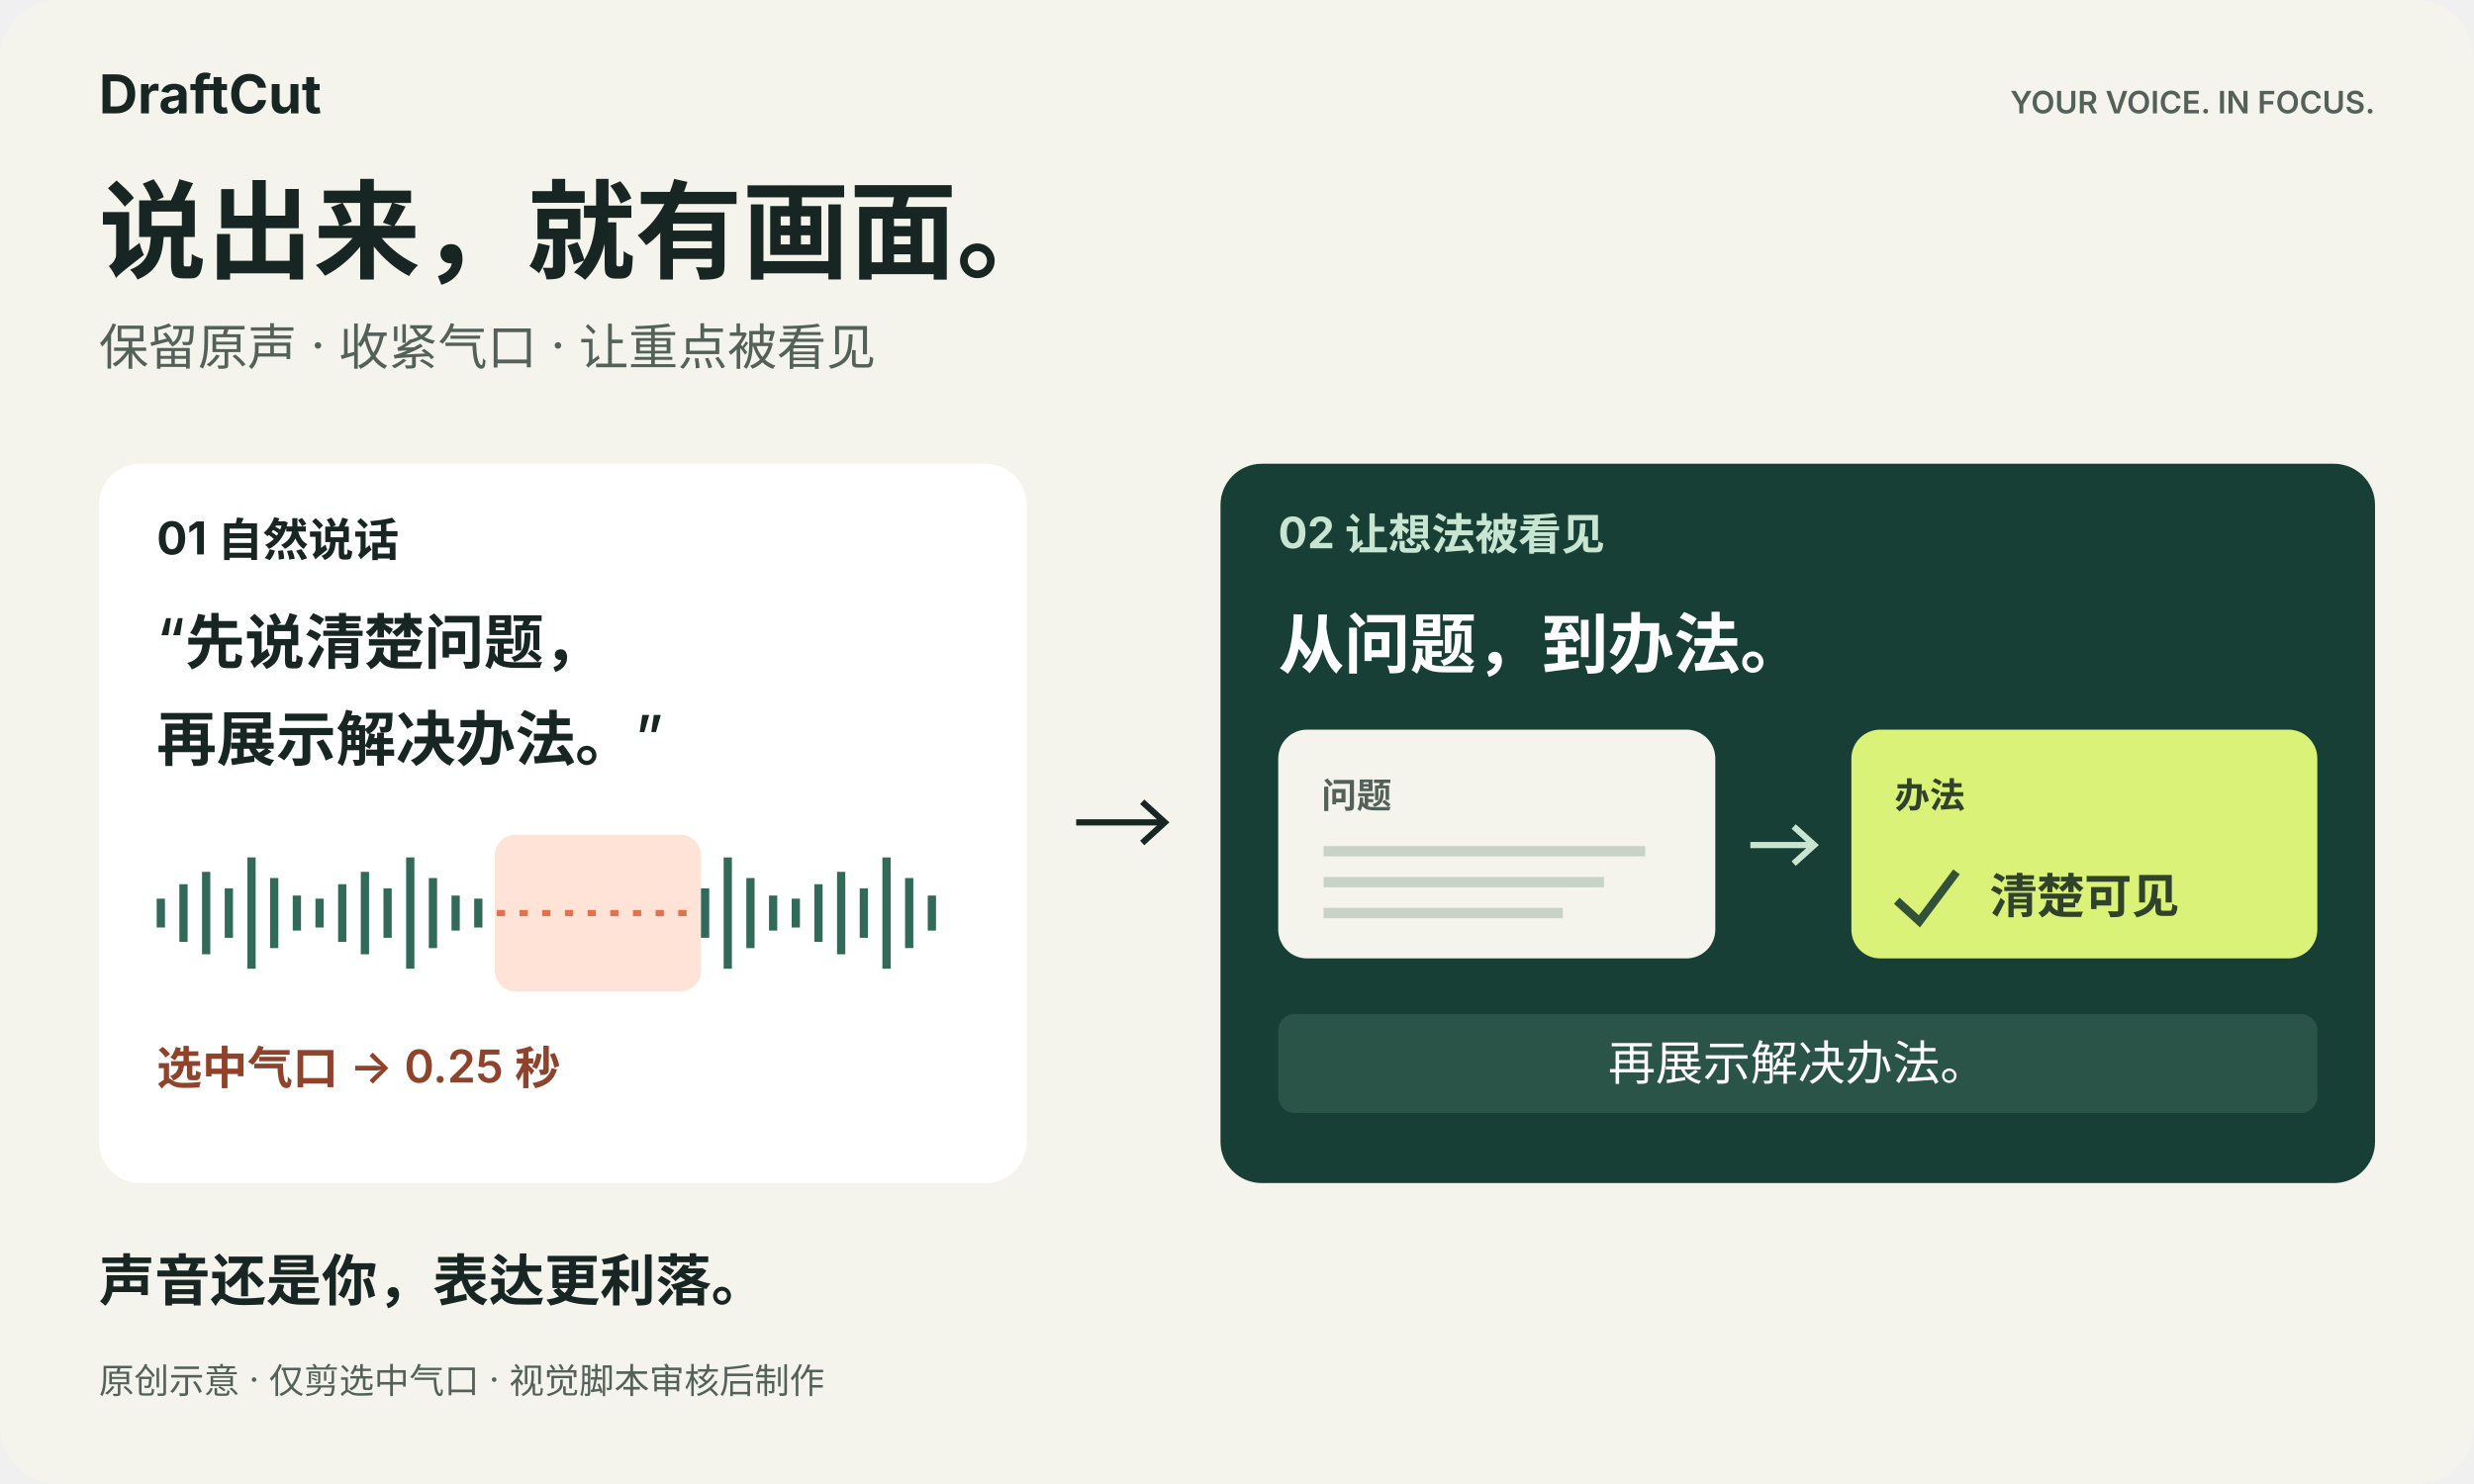
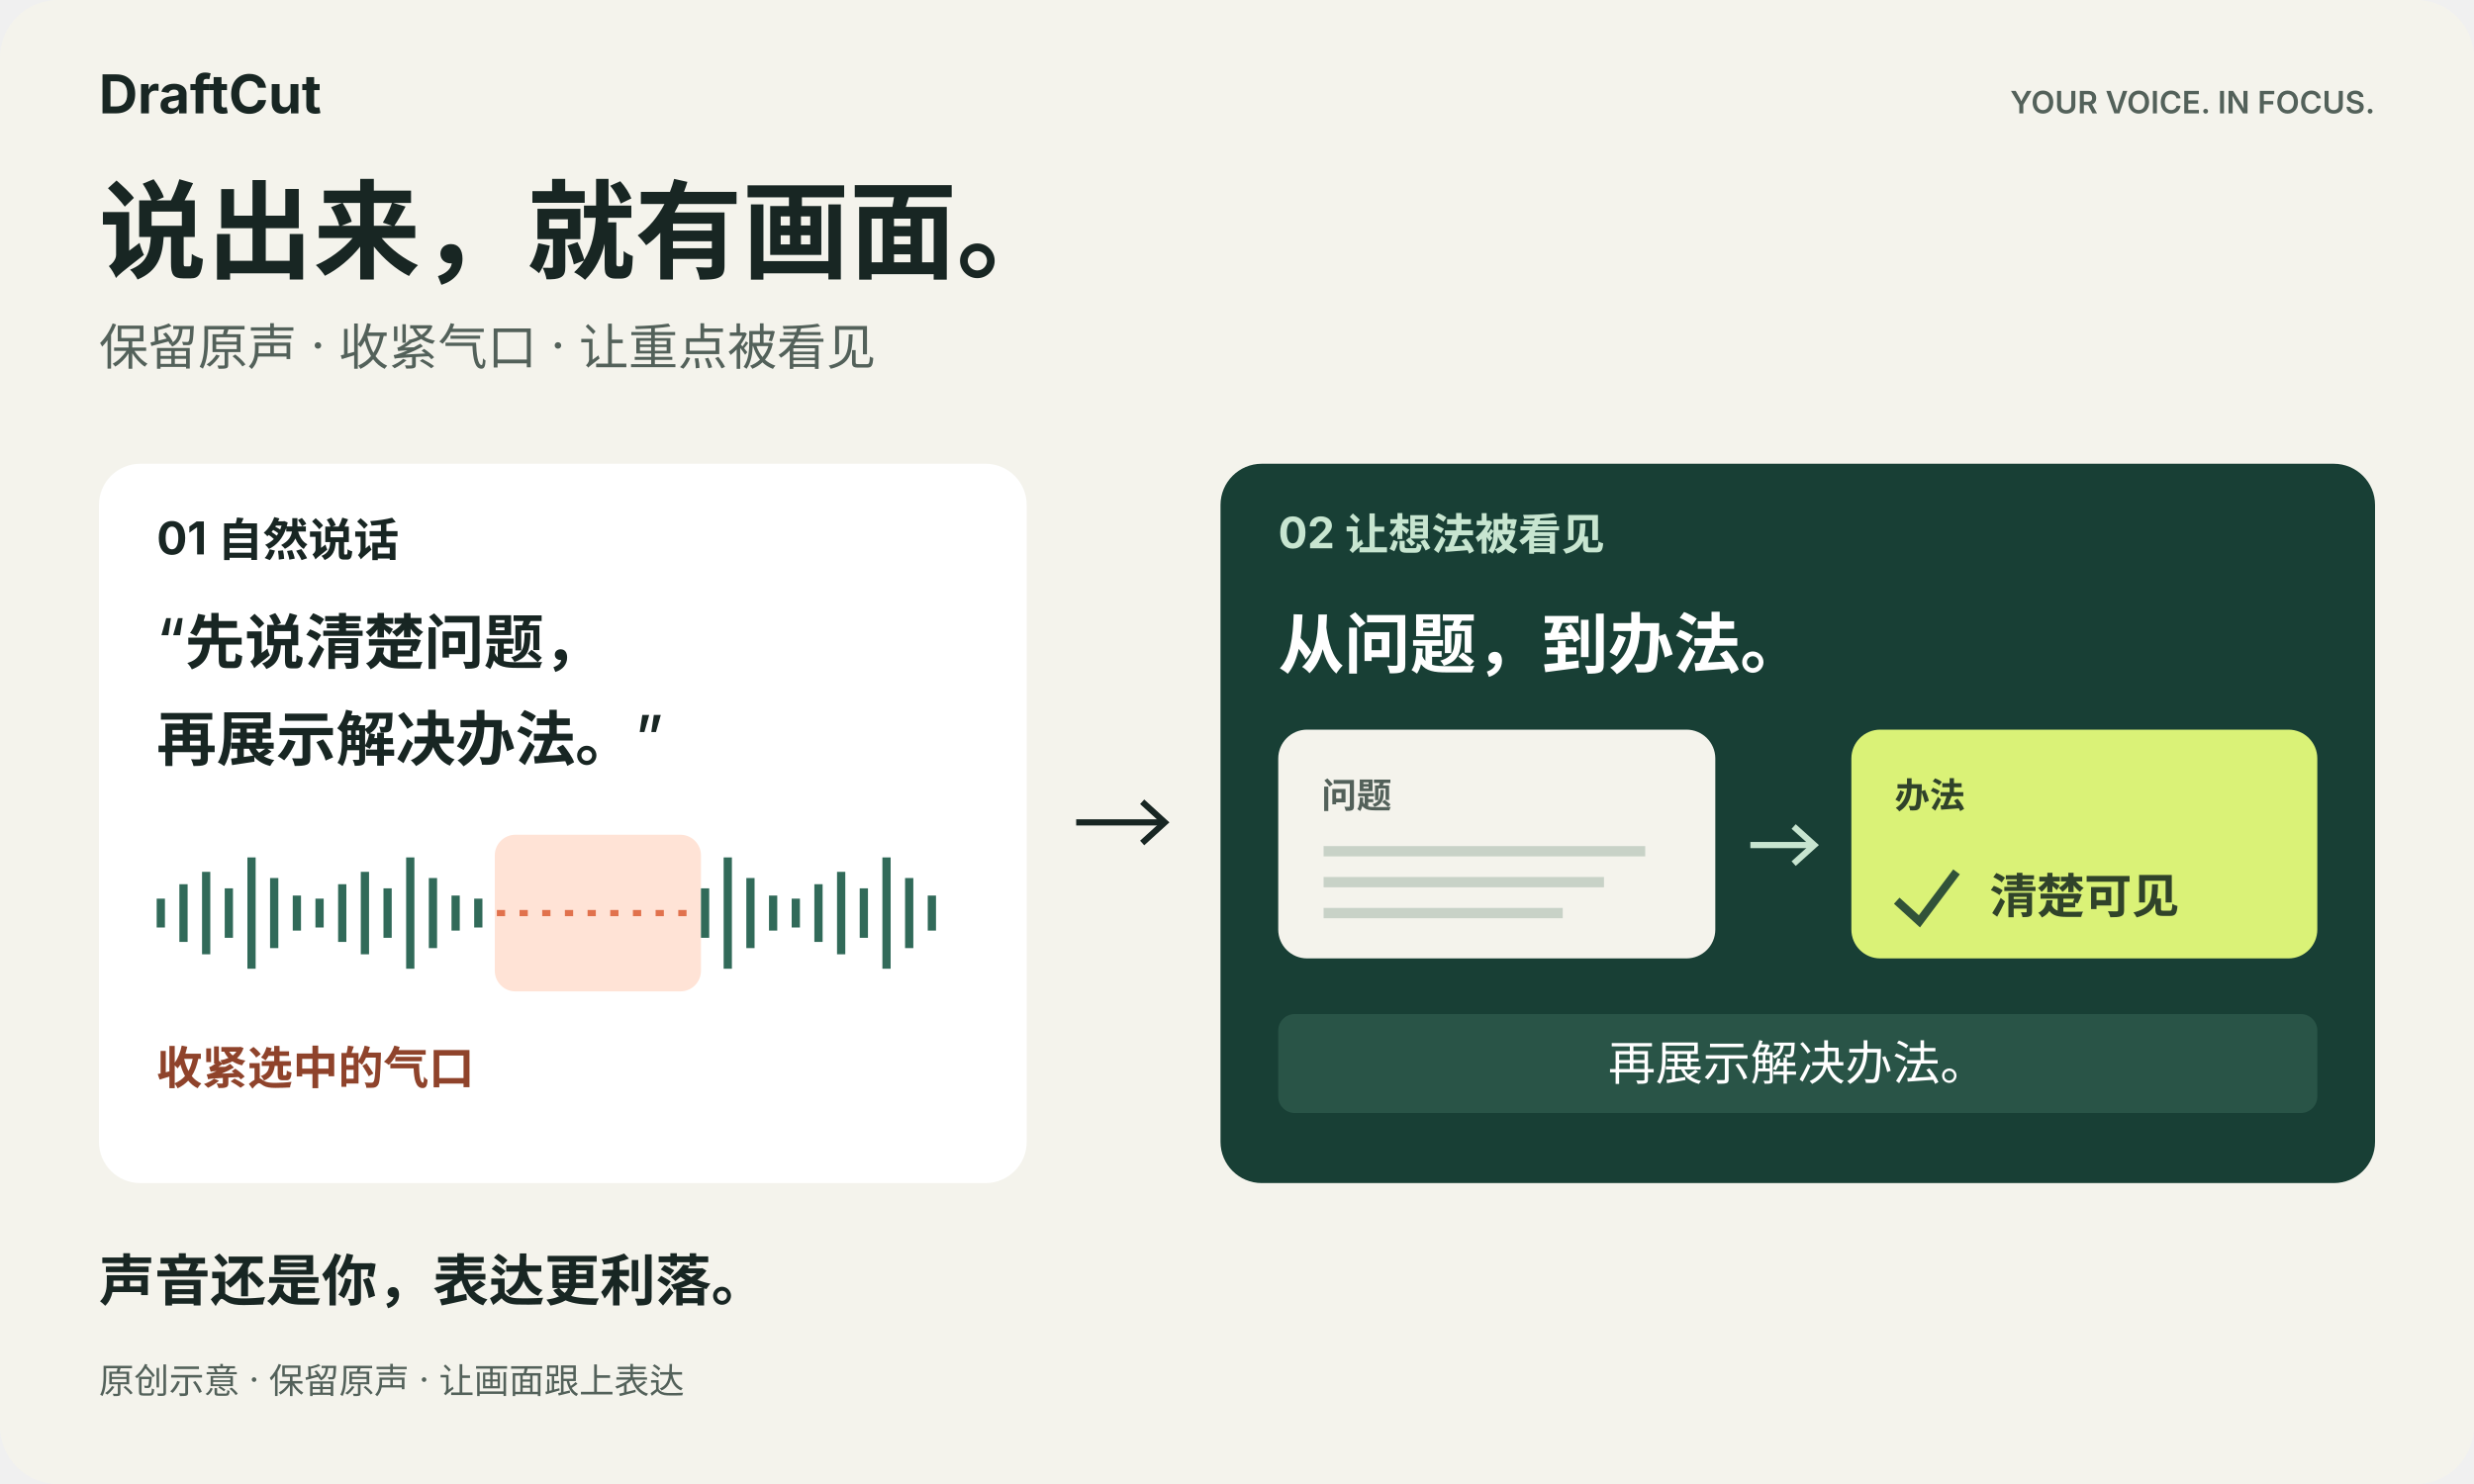
<svg xmlns="http://www.w3.org/2000/svg" width="1200" height="720" viewBox="0 0 1200 720" role="img" aria-labelledby="title desc">
  <g font-family="'Inter', 'PingFang SC', 'Microsoft YaHei', Arial, sans-serif">
    <rect x="0" y="0" width="1200" height="720" rx="28" fill="#F4F3EC" />
    <text x="48" y="55" font-size="26" fill="#182623" font-weight="750">DraftCut</text>
    <text x="1152" y="55" font-size="15" fill="#53615A" font-weight="600" text-anchor="end">YOUR VOICE. IN FOCUS.</text>
    <text x="48" y="131" font-size="52" fill="#182623" font-weight="730">说出来，就有画面。</text>
    <text x="48" y="177" font-size="24" fill="#53615A" font-weight="400">保留原声 · 收紧气口 · 让重点被看见</text>
    <rect x="48" y="225" width="450" height="349" rx="20" fill="#FFFFFF" />
    <text x="76" y="269" font-size="22" fill="#182623" font-weight="650">01   自然说话</text>
    <text x="76" y="321" font-size="29" fill="#182623" font-weight="550">“先说清楚问题，</text>
    <text x="76" y="369" font-size="29" fill="#182623" font-weight="550">再展示解决办法。”</text>
    <rect x="240" y="405" width="100" height="76" rx="10" fill="#FFE3D6" />
    <path d="M78 436.0L78 450.0" stroke="#316A59" stroke-width="4" fill="none" />
    <path d="M89 429.0L89 457.0" stroke="#316A59" stroke-width="4" fill="none" />
    <path d="M100 423.0L100 463.0" stroke="#316A59" stroke-width="4" fill="none" />
    <path d="M111 431.0L111 455.0" stroke="#316A59" stroke-width="4" fill="none" />
    <path d="M122 416.0L122 470.0" stroke="#316A59" stroke-width="4" fill="none" />
    <path d="M133 426.0L133 460.0" stroke="#316A59" stroke-width="4" fill="none" />
    <path d="M144 434.5L144 451.5" stroke="#316A59" stroke-width="4" fill="none" />
    <path d="M155 436.0L155 450.0" stroke="#316A59" stroke-width="4" fill="none" />
    <path d="M166 429.0L166 457.0" stroke="#316A59" stroke-width="4" fill="none" />
    <path d="M177 423.0L177 463.0" stroke="#316A59" stroke-width="4" fill="none" />
    <path d="M188 431.0L188 455.0" stroke="#316A59" stroke-width="4" fill="none" />
    <path d="M199 416.0L199 470.0" stroke="#316A59" stroke-width="4" fill="none" />
    <path d="M210 426.0L210 460.0" stroke="#316A59" stroke-width="4" fill="none" />
    <path d="M221 434.5L221 451.5" stroke="#316A59" stroke-width="4" fill="none" />
    <path d="M232 436.0L232 450.0" stroke="#316A59" stroke-width="4" fill="none" />
    <path d="M243 441.5L243 444.5" stroke="#E1724D" stroke-width="4" fill="none" />
    <path d="M254 441.5L254 444.5" stroke="#E1724D" stroke-width="4" fill="none" />
    <path d="M265 441.5L265 444.5" stroke="#E1724D" stroke-width="4" fill="none" />
    <path d="M276 441.5L276 444.5" stroke="#E1724D" stroke-width="4" fill="none" />
    <path d="M287 441.5L287 444.5" stroke="#E1724D" stroke-width="4" fill="none" />
    <path d="M298 441.5L298 444.5" stroke="#E1724D" stroke-width="4" fill="none" />
    <path d="M309 441.5L309 444.5" stroke="#E1724D" stroke-width="4" fill="none" />
    <path d="M320 441.5L320 444.5" stroke="#E1724D" stroke-width="4" fill="none" />
    <path d="M331 441.5L331 444.5" stroke="#E1724D" stroke-width="4" fill="none" />
    <path d="M342 431.0L342 455.0" stroke="#316A59" stroke-width="4" fill="none" />
    <path d="M353 416.0L353 470.0" stroke="#316A59" stroke-width="4" fill="none" />
    <path d="M364 426.0L364 460.0" stroke="#316A59" stroke-width="4" fill="none" />
    <path d="M375 434.5L375 451.5" stroke="#316A59" stroke-width="4" fill="none" />
    <path d="M386 436.0L386 450.0" stroke="#316A59" stroke-width="4" fill="none" />
    <path d="M397 429.0L397 457.0" stroke="#316A59" stroke-width="4" fill="none" />
    <path d="M408 423.0L408 463.0" stroke="#316A59" stroke-width="4" fill="none" />
    <path d="M419 431.0L419 455.0" stroke="#316A59" stroke-width="4" fill="none" />
    <path d="M430 416.0L430 470.0" stroke="#316A59" stroke-width="4" fill="none" />
    <path d="M441 426.0L441 460.0" stroke="#316A59" stroke-width="4" fill="none" />
    <path d="M452 434.5L452 451.5" stroke="#316A59" stroke-width="4" fill="none" />
-     <text x="76" y="526" font-size="22" fill="#8F432B" font-weight="600">选中气口 → 0.25 秒</text>
+     <text x="76" y="526" font-size="22" fill="#8F432B" font-weight="600">收紧选中的气口</text>
    <path d="M522 399L565 399" stroke="#182623" stroke-width="3" fill="none" />
    <path d="M554 389L565 399L554 409" stroke="#182623" stroke-width="3" fill="none" />
    <rect x="592" y="225" width="560" height="349" rx="20" fill="#183F35" />
    <text x="620" y="266" font-size="21" fill="#C7E5D0" font-weight="650">02   让想法被看见</text>
    <text x="620" y="324" font-size="32" fill="#FFFFFF" font-weight="650">从问题，到办法。</text>
    <rect x="620" y="354" width="212" height="111" rx="14" fill="#F4F3EC" />
    <text x="641" y="392" font-size="17" fill="#53615A" font-weight="700">问题</text>
    <path d="M642 413L798 413" stroke="#C8D2C7" stroke-width="5" fill="none" />
    <path d="M642 428L778 428" stroke="#C8D2C7" stroke-width="5" fill="none" />
    <path d="M642 443L758 443" stroke="#C8D2C7" stroke-width="5" fill="none" />
    <path d="M849 410L880 410" stroke="#C7E5D0" stroke-width="3" fill="none" />
    <path d="M870 401L880 410L870 419" stroke="#C7E5D0" stroke-width="3" fill="none" />
    <rect x="898" y="354" width="226" height="111" rx="14" fill="#DAF277" />
    <text x="919" y="392" font-size="17" fill="#30432A" font-weight="700">办法</text>
    <path d="M920 437L931 447L949 423" stroke="#315239" stroke-width="4" fill="none" />
    <text x="965" y="443" font-size="23" fill="#30432A" font-weight="650">清楚可见</text>
    <rect x="620" y="492" width="504" height="48" rx="8" fill="#295447" />
    <text x="872" y="524" font-size="23" fill="#FFFFFF" font-weight="500" text-anchor="middle">再展示解决办法。</text>
    <text x="48" y="631" font-size="27" fill="#182623" font-weight="650">声音还是你，表达更利落。</text>
-     <text x="48" y="676" font-size="17" fill="#53615A" font-weight="400">原创示意 · 仅剪选中气口 · 视觉脚本审核后制作</text>
+     <text x="48" y="676" font-size="17" fill="#53615A" font-weight="400">原创示意 · 保留原声 · 让画面跟上表达</text>
  </g>
</svg>
